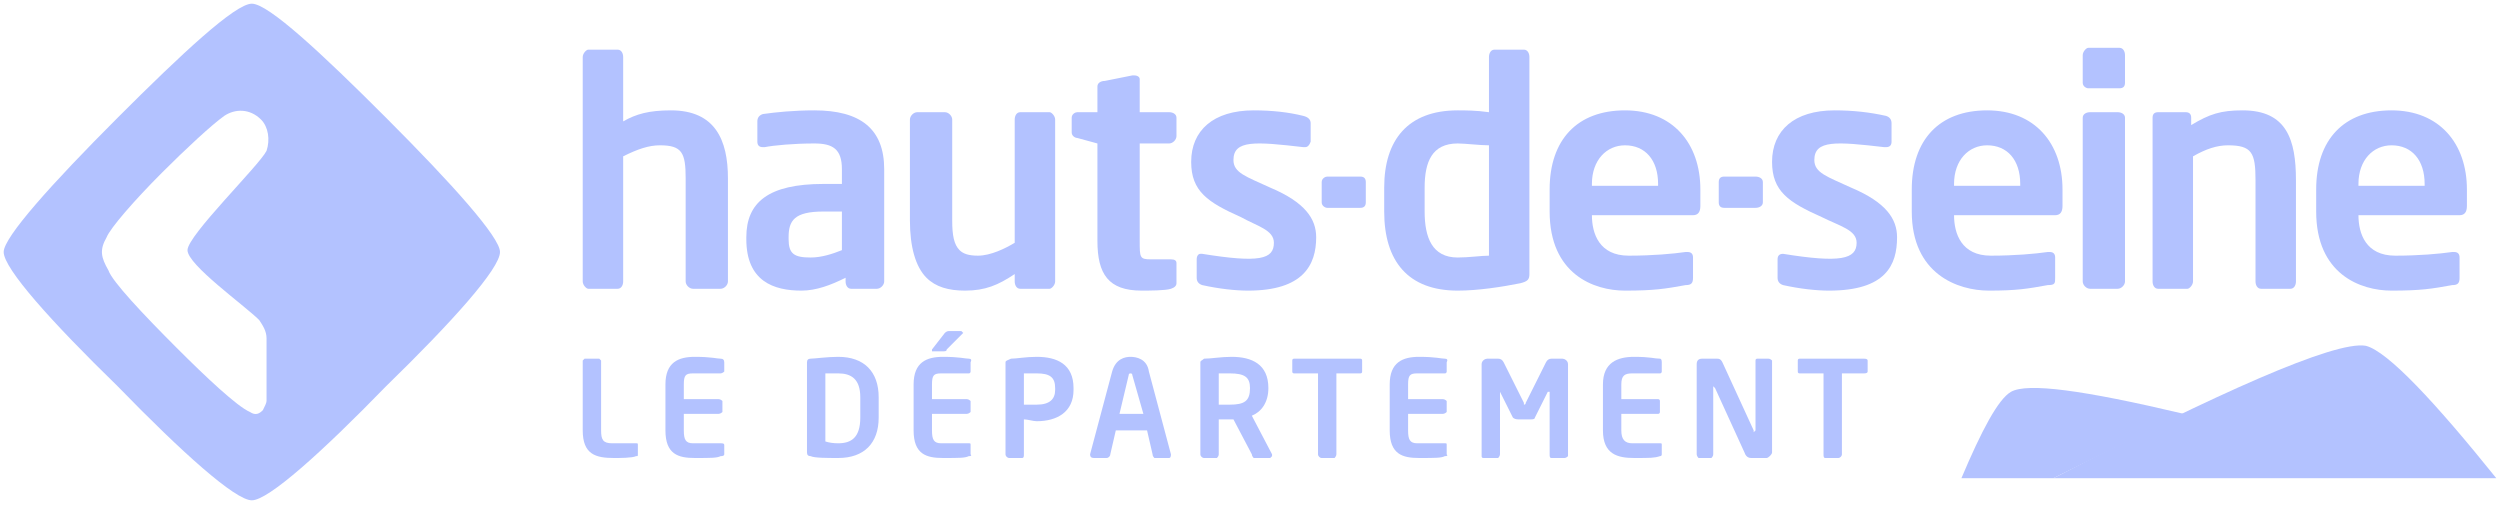
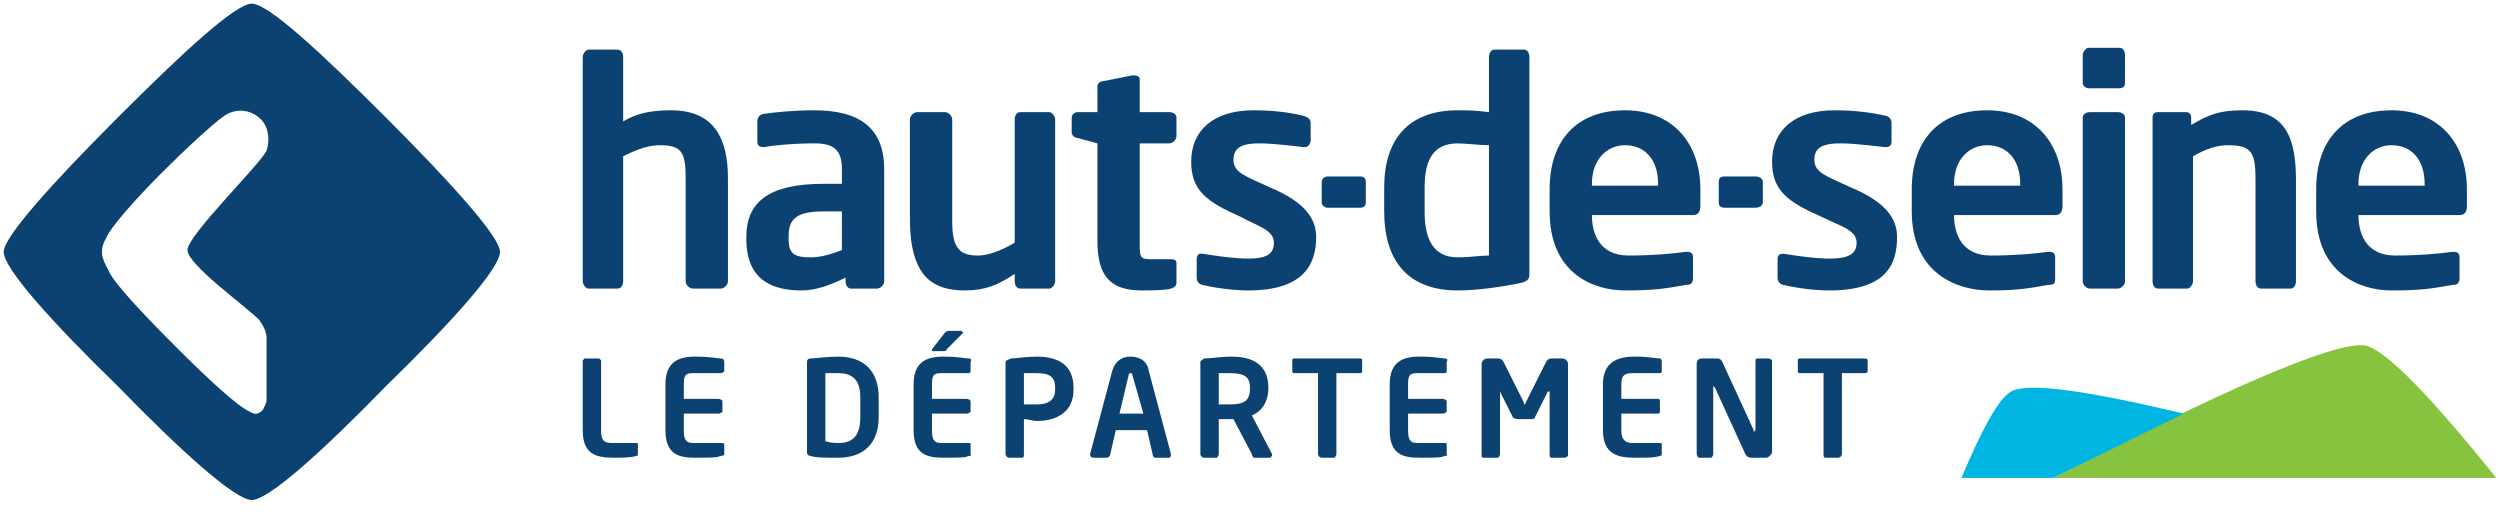
- <svg xmlns="http://www.w3.org/2000/svg" width="233" height="48" viewBox="0 0 233 48" fill="none">
-   <path d="M67.159 26.914H64.589C64.246 26.914 63.904 26.571 63.904 26.228V16.628C63.904 14.228 63.561 13.543 61.505 13.543C60.477 13.543 59.449 13.886 58.079 14.571V26.228C58.079 26.571 57.907 26.914 57.565 26.914H54.824C54.652 26.914 54.31 26.571 54.31 26.228V5.314C54.31 4.971 54.652 4.628 54.824 4.628H57.565C57.907 4.628 58.079 4.971 58.079 5.314V11.314C59.278 10.628 60.477 10.286 62.533 10.286C66.645 10.286 67.844 13.028 67.844 16.628V26.228C67.844 26.571 67.501 26.914 67.159 26.914Z" fill="#B3C2FF" />
-   <path fill-rule="evenodd" clip-rule="evenodd" d="M81.721 26.914H79.323C78.98 26.914 78.809 26.571 78.809 26.229V25.886C77.438 26.571 76.068 27.086 74.697 27.086C72.127 27.086 69.557 26.229 69.557 22.286V22.114C69.557 18.857 71.613 17.143 76.753 17.143H78.466V15.771C78.466 13.886 77.61 13.371 75.896 13.371C74.012 13.371 72.127 13.543 71.271 13.714H71.099C70.757 13.714 70.585 13.543 70.585 13.2V11.314C70.585 10.971 70.757 10.743 71.099 10.629C72.299 10.457 74.012 10.286 75.896 10.286C80.179 10.286 82.407 12 82.407 15.771V26.229C82.407 26.571 82.064 26.914 81.721 26.914ZM78.466 19.714H76.753C74.012 19.714 73.498 20.571 73.498 22.114V22.286C73.498 23.657 74.012 24 75.554 24C76.582 24 77.61 23.657 78.466 23.314V19.714Z" fill="#B3C2FF" />
-   <path d="M97.826 26.914H95.085C94.742 26.914 94.571 26.571 94.571 26.229V25.543C93.029 26.571 91.829 27.086 89.945 27.086C88.403 27.086 87.204 26.743 86.347 25.886C85.319 24.857 84.805 22.971 84.805 20.571V11.143C84.805 10.8 85.148 10.457 85.49 10.457H88.06C88.403 10.457 88.746 10.8 88.746 11.143V20.571C88.746 21.943 88.917 22.8 89.431 23.314C89.774 23.657 90.287 23.828 91.144 23.828C92.343 23.828 93.714 23.143 94.571 22.628V11.143C94.571 10.8 94.742 10.457 95.085 10.457H97.826C97.997 10.457 98.34 10.8 98.34 11.143V26.229C98.34 26.571 97.997 26.914 97.826 26.914Z" fill="#B3C2FF" />
-   <path d="M109.133 26.914C108.619 27.085 107.077 27.085 106.392 27.085C103.308 27.085 102.28 25.543 102.28 22.457V13.371L100.396 12.857C100.224 12.857 99.882 12.685 99.882 12.343V10.971C99.882 10.628 100.224 10.457 100.396 10.457H102.28V8.057C102.28 7.714 102.623 7.543 102.965 7.543L105.535 7.028H105.707C106.049 7.028 106.221 7.2 106.221 7.371V10.457H108.962C109.304 10.457 109.647 10.628 109.647 10.971V12.685C109.647 13.028 109.304 13.371 108.962 13.371H106.221V22.457C106.221 24 106.221 24.171 107.249 24.171H109.133C109.476 24.171 109.647 24.285 109.647 24.514V26.4C109.647 26.628 109.476 26.8 109.133 26.914Z" fill="#B3C2FF" />
-   <path d="M116.329 27.086C115.129 27.086 113.588 26.914 112.046 26.571C111.703 26.457 111.532 26.229 111.532 25.886V24.171C111.532 23.828 111.703 23.657 111.874 23.657H112.046C117.357 24.514 118.727 24.171 118.727 22.628C118.727 21.428 117.185 21.086 115.643 20.229C112.56 18.857 111.018 17.828 111.018 15.086C111.018 12.171 113.074 10.286 116.843 10.286C118.556 10.286 120.098 10.457 121.468 10.8C121.925 10.914 122.154 11.143 122.154 11.486V13.2C122.04 13.543 121.868 13.714 121.64 13.714H121.468C117.014 13.2 114.958 13.028 114.958 14.914C114.958 16.114 116.157 16.457 118.385 17.486C121.64 18.857 122.668 20.4 122.668 22.114C122.668 24.686 121.468 27.086 116.329 27.086Z" fill="#B3C2FF" />
-   <path d="M170.467 27.086C169.268 27.086 167.726 26.914 166.184 26.571C165.841 26.457 165.67 26.229 165.67 25.886V24.171C165.67 23.828 165.841 23.657 166.184 23.657C171.495 24.514 173.037 24.171 173.037 22.628C173.037 21.428 171.495 21.086 169.782 20.229C166.698 18.857 165.156 17.828 165.156 15.086C165.156 12.171 167.212 10.286 170.981 10.286C172.694 10.286 174.236 10.457 175.778 10.8C176.121 10.914 176.292 11.143 176.292 11.486V13.2C176.292 13.543 176.121 13.714 175.778 13.714H175.607C171.152 13.2 169.096 13.028 169.096 14.914C169.096 16.114 170.296 16.457 172.523 17.486C175.778 18.857 176.806 20.4 176.806 22.114C176.806 24.686 175.778 27.086 170.467 27.086Z" fill="#B3C2FF" />
-   <path d="M126.779 19.371H123.696C123.524 19.371 123.182 19.2 123.182 18.857V16.971C123.182 16.628 123.524 16.457 123.696 16.457H126.779C127.122 16.457 127.293 16.628 127.293 16.971V18.857C127.293 19.2 127.122 19.371 126.779 19.371Z" fill="#B3C2FF" />
-   <path fill-rule="evenodd" clip-rule="evenodd" d="M141.685 26.4C139.971 26.743 137.744 27.086 135.86 27.086C131.234 27.086 129.007 24.343 129.007 19.714V17.486C129.007 13.028 131.234 10.286 135.86 10.286C136.545 10.286 137.573 10.286 138.772 10.457V5.314C138.772 4.971 138.943 4.628 139.286 4.628H142.027C142.37 4.628 142.541 4.971 142.541 5.314V25.543C142.541 26.057 142.37 26.228 141.685 26.4ZM138.772 13.543C137.915 13.543 136.545 13.371 135.86 13.371C133.461 13.371 132.776 15.086 132.776 17.486V19.714C132.776 22.114 133.461 24 135.86 24C136.887 24 138.087 23.828 138.772 23.828V13.543Z" fill="#B3C2FF" />
-   <path fill-rule="evenodd" clip-rule="evenodd" d="M157.789 20.057H148.366C148.366 21.771 149.052 23.828 151.793 23.828C154.02 23.828 155.904 23.657 157.104 23.486H157.275C157.618 23.486 157.789 23.657 157.789 24V25.886C157.789 26.4 157.618 26.571 157.104 26.571C155.219 26.914 154.191 27.086 151.45 27.086C148.538 27.086 144.426 25.543 144.426 19.714V17.657C144.426 13.028 146.996 10.286 151.45 10.286C155.904 10.286 158.474 13.371 158.474 17.657V19.2C158.474 19.771 158.246 20.057 157.789 20.057ZM154.534 17.143C154.534 14.914 153.335 13.543 151.45 13.543C149.737 13.543 148.366 14.914 148.366 17.143V17.314H154.534V17.143Z" fill="#B3C2FF" />
-   <path d="M163.614 19.371H160.701C160.359 19.371 160.188 19.2 160.188 18.857V16.971C160.188 16.628 160.359 16.457 160.701 16.457H163.614C163.957 16.457 164.299 16.628 164.299 16.971V18.857C164.299 19.2 163.957 19.371 163.614 19.371Z" fill="#B3C2FF" />
-   <path fill-rule="evenodd" clip-rule="evenodd" d="M191.54 20.057H182.117C182.117 21.771 182.802 23.828 185.543 23.828C187.771 23.828 189.655 23.657 190.854 23.486H191.026C191.368 23.486 191.54 23.657 191.54 24V25.886C191.54 26.4 191.54 26.571 190.854 26.571C188.97 26.914 187.942 27.086 185.372 27.086C182.46 27.086 178.177 25.543 178.177 19.714V17.657C178.177 13.028 180.746 10.286 185.201 10.286C189.655 10.286 192.225 13.371 192.225 17.657V19.2C192.225 19.771 191.997 20.057 191.54 20.057ZM188.285 17.143C188.285 14.914 187.085 13.543 185.201 13.543C183.488 13.543 182.117 14.914 182.117 17.143V17.314H188.285V17.143Z" fill="#B3C2FF" />
-   <path d="M197.536 8.228H194.624C194.452 8.228 194.11 8.057 194.11 7.714V5.143C194.11 4.8 194.452 4.457 194.624 4.457H197.536C197.879 4.457 198.05 4.8 198.05 5.143V7.714C198.05 8.057 197.879 8.228 197.536 8.228ZM197.365 26.914H194.795C194.452 26.914 194.11 26.571 194.11 26.229V10.971C194.11 10.629 194.452 10.457 194.795 10.457H197.365C197.707 10.457 198.05 10.629 198.05 10.971V26.229C198.05 26.571 197.707 26.914 197.365 26.914Z" fill="#B3C2FF" />
-   <path d="M213.469 26.914H210.728C210.385 26.914 210.214 26.571 210.214 26.229V16.8C210.214 14.229 209.871 13.543 207.644 13.543C206.616 13.543 205.588 13.886 204.389 14.571V26.229C204.389 26.571 204.046 26.914 203.875 26.914H201.134C200.791 26.914 200.62 26.571 200.62 26.229V10.971C200.62 10.629 200.791 10.457 201.134 10.457H203.704C204.046 10.457 204.218 10.629 204.218 10.971V11.657C205.931 10.629 206.959 10.286 209.015 10.286C213.126 10.286 213.983 13.028 213.983 16.8V26.229C213.983 26.571 213.812 26.914 213.469 26.914Z" fill="#B3C2FF" />
-   <path fill-rule="evenodd" clip-rule="evenodd" d="M229.231 20.057H219.808C219.808 21.771 220.493 23.828 223.235 23.828C225.462 23.828 227.346 23.657 228.546 23.486H228.717C229.06 23.486 229.231 23.657 229.231 24V25.886C229.231 26.4 229.06 26.571 228.546 26.571C226.661 26.914 225.633 27.086 222.892 27.086C219.979 27.086 215.868 25.543 215.868 19.714V17.657C215.868 13.028 218.438 10.286 222.892 10.286C227.346 10.286 229.916 13.371 229.916 17.657V19.2C229.916 19.771 229.688 20.057 229.231 20.057ZM225.976 17.143C225.976 14.914 224.777 13.543 222.892 13.543C221.179 13.543 219.808 14.914 219.808 17.143V17.314H225.976V17.143Z" fill="#B3C2FF" />
-   <path d="M59.278 42.514C58.935 42.686 57.736 42.686 57.222 42.686C55.509 42.686 54.31 42.343 54.31 40.114V33.6L54.481 33.429H55.852L56.023 33.6V40.114C56.023 40.972 56.194 41.314 57.051 41.314H59.278C59.449 41.314 59.449 41.314 59.449 41.486V42.343C59.449 42.514 59.449 42.514 59.278 42.514Z" fill="#B3C2FF" />
-   <path d="M67.159 42.514C66.816 42.685 66.302 42.685 64.76 42.685C63.218 42.685 62.019 42.343 62.019 40.114V35.828C62.019 33.771 63.218 33.257 64.76 33.257C66.302 33.257 66.816 33.428 67.159 33.428C67.387 33.428 67.501 33.543 67.501 33.771V34.628C67.501 34.628 67.33 34.8 67.159 34.8H64.589C63.904 34.8 63.732 34.971 63.732 35.828V37.2H66.987C67.159 37.2 67.33 37.371 67.33 37.371V38.4C67.33 38.4 67.159 38.571 66.987 38.571H63.732V40.114C63.732 40.971 63.904 41.314 64.589 41.314H67.159C67.33 41.314 67.501 41.314 67.501 41.485V42.343C67.501 42.457 67.387 42.514 67.159 42.514Z" fill="#B3C2FF" />
-   <path fill-rule="evenodd" clip-rule="evenodd" d="M78.124 42.685C77.096 42.685 75.896 42.685 75.554 42.514C75.325 42.514 75.211 42.4 75.211 42.171V33.771C75.211 33.543 75.325 33.428 75.554 33.428C75.896 33.428 77.096 33.257 78.124 33.257C80.522 33.257 81.893 34.628 81.893 37.028V38.914C81.893 41.314 80.522 42.685 78.124 42.685ZM80.179 37.028C80.179 35.314 79.323 34.8 78.124 34.8C77.667 34.8 77.267 34.8 76.924 34.8V41.143C77.267 41.257 77.667 41.314 78.124 41.314C79.323 41.314 80.179 40.8 80.179 38.914V37.028Z" fill="#B3C2FF" />
-   <path d="M90.287 42.514C89.945 42.685 89.431 42.685 87.889 42.685C86.347 42.685 85.148 42.343 85.148 40.114V35.828C85.148 33.771 86.347 33.257 87.889 33.257C89.431 33.257 89.945 33.428 90.287 33.428C90.516 33.428 90.573 33.543 90.459 33.771V34.628C90.459 34.628 90.459 34.8 90.287 34.8H87.718C87.032 34.8 86.861 34.971 86.861 35.828V37.2H90.116C90.287 37.2 90.459 37.371 90.459 37.371V38.4C90.459 38.4 90.287 38.571 90.116 38.571H86.861V40.114C86.861 40.971 87.032 41.314 87.718 41.314H90.287C90.459 41.314 90.459 41.314 90.459 41.486V42.343C90.573 42.457 90.516 42.514 90.287 42.514ZM89.774 31.028L88.232 32.571C88.232 32.743 88.06 32.743 87.889 32.743H86.861V32.571L88.06 31.028C88.06 31.028 88.232 30.857 88.403 30.857H89.602L89.774 31.028Z" fill="#B3C2FF" />
-   <path fill-rule="evenodd" clip-rule="evenodd" d="M96.626 39.257C96.284 39.257 95.77 39.085 95.427 39.085V42.343C95.427 42.514 95.427 42.685 95.256 42.685H94.057C93.885 42.685 93.714 42.514 93.714 42.343V33.771C93.714 33.6 93.885 33.6 94.228 33.428C94.742 33.428 95.599 33.257 96.626 33.257C98.511 33.257 100.053 33.943 100.053 36.171V36.343C100.053 38.4 98.511 39.257 96.626 39.257ZM98.34 36.171C98.34 35.143 97.826 34.8 96.626 34.8C96.284 34.8 95.77 34.8 95.427 34.8V37.714C95.599 37.714 96.284 37.714 96.626 37.714C97.826 37.714 98.34 37.2 98.34 36.343V36.171Z" fill="#B3C2FF" />
-   <path fill-rule="evenodd" clip-rule="evenodd" d="M108.962 42.685H107.591C107.477 42.571 107.42 42.457 107.42 42.343L106.906 40.114H103.993L103.479 42.343C103.479 42.514 103.308 42.685 103.137 42.685H101.937C101.709 42.685 101.595 42.571 101.595 42.343L103.651 34.628C103.993 33.428 104.85 33.257 105.364 33.257C105.878 33.257 106.906 33.428 107.077 34.628L109.133 42.343C109.133 42.571 109.076 42.685 108.962 42.685ZM105.535 34.971C105.535 34.857 105.478 34.8 105.364 34.8C105.25 34.8 105.193 34.857 105.193 34.971L104.336 38.571H106.563L105.535 34.971Z" fill="#B3C2FF" />
-   <path fill-rule="evenodd" clip-rule="evenodd" d="M118.385 42.685H116.843C116.843 42.685 116.671 42.514 116.671 42.343L114.958 39.085H114.787C114.444 39.085 113.93 39.085 113.588 39.085V42.343C113.588 42.457 113.53 42.571 113.416 42.685H112.217C112.046 42.685 111.874 42.514 111.874 42.343V33.771C111.874 33.6 112.046 33.6 112.217 33.428C112.902 33.428 113.759 33.257 114.787 33.257C116.671 33.257 118.213 33.943 118.213 36.171C118.213 37.543 117.528 38.4 116.671 38.743L118.556 42.343V42.514L118.385 42.685ZM116.5 36.171C116.5 35.143 115.986 34.8 114.615 34.8C114.444 34.8 113.759 34.8 113.588 34.8V37.714C113.759 37.714 114.444 37.714 114.615 37.714C115.986 37.714 116.5 37.371 116.5 36.171Z" fill="#B3C2FF" />
-   <path d="M126.779 34.8H124.552V42.343C124.552 42.514 124.381 42.686 124.381 42.686H123.182C123.01 42.686 122.839 42.514 122.839 42.343V34.8H120.612C120.498 34.8 120.44 34.743 120.44 34.629V33.6C120.44 33.486 120.498 33.429 120.612 33.429H126.779C126.894 33.429 126.951 33.486 126.951 33.6V34.629C126.951 34.743 126.894 34.8 126.779 34.8Z" fill="#B3C2FF" />
-   <path d="M134.66 42.514C134.318 42.685 133.804 42.685 132.262 42.685C130.72 42.685 129.521 42.343 129.521 40.114V35.828C129.521 33.771 130.72 33.257 132.262 33.257C133.804 33.257 134.318 33.428 134.66 33.428C134.889 33.428 134.946 33.543 134.832 33.771V34.628C134.832 34.628 134.832 34.8 134.66 34.8H132.09C131.405 34.8 131.234 34.971 131.234 35.828V37.2H134.489C134.66 37.2 134.832 37.371 134.832 37.371V38.4C134.832 38.4 134.66 38.571 134.489 38.571H131.234V40.114C131.234 40.971 131.405 41.314 132.09 41.314H134.66C134.832 41.314 134.832 41.314 134.832 41.485V42.343C134.946 42.457 134.889 42.514 134.66 42.514Z" fill="#B3C2FF" />
-   <path d="M145.796 42.686H144.597C144.426 42.686 144.426 42.514 144.426 42.343V36.686V36.514H144.254L143.055 38.914C143.055 39.029 142.941 39.086 142.713 39.086H141.513C141.285 39.086 141.114 39.029 140.999 38.914L139.8 36.514V36.686V42.343C139.8 42.514 139.629 42.686 139.629 42.686H138.258C138.144 42.686 138.087 42.629 138.087 42.514V33.943C138.087 33.6 138.429 33.429 138.601 33.429H139.629C139.857 33.429 140.028 33.543 140.143 33.772L142.027 37.543C142.027 37.657 142.027 37.714 142.027 37.714C142.141 37.714 142.199 37.657 142.199 37.543L144.083 33.772C144.197 33.543 144.369 33.429 144.597 33.429H145.625C145.796 33.429 146.139 33.6 146.139 33.943V42.514C146.025 42.629 145.911 42.686 145.796 42.686Z" fill="#B3C2FF" />
-   <path d="M154.705 42.514C154.191 42.685 153.849 42.685 152.307 42.685C150.765 42.685 149.394 42.343 149.394 40.114V35.828C149.394 33.771 150.765 33.257 152.307 33.257C153.849 33.257 154.191 33.428 154.705 33.428C154.819 33.428 154.877 33.543 154.877 33.771V34.628C154.877 34.628 154.877 34.8 154.705 34.8H152.135C151.45 34.8 151.107 34.971 151.107 35.828V37.2H154.534C154.705 37.2 154.705 37.371 154.705 37.371V38.4C154.705 38.4 154.705 38.571 154.534 38.571H151.107V40.114C151.107 40.971 151.45 41.314 152.135 41.314H154.705C154.877 41.314 154.877 41.314 154.877 41.485V42.343C154.877 42.457 154.819 42.514 154.705 42.514Z" fill="#B3C2FF" />
-   <path d="M164.642 42.686H163.271C163.1 42.686 162.757 42.686 162.586 42.172L159.845 36.172L159.673 36V36.172V42.343C159.673 42.457 159.616 42.572 159.502 42.686H158.303C158.303 42.686 158.132 42.514 158.132 42.343V33.943C158.132 33.6 158.303 33.429 158.646 33.429H160.016C160.187 33.429 160.359 33.429 160.53 33.772L163.443 40.114V40.286L163.614 40.114V33.6C163.614 33.486 163.671 33.429 163.785 33.429H164.813C164.927 33.429 165.042 33.486 165.156 33.6V42.172C165.156 42.343 164.813 42.686 164.642 42.686Z" fill="#B3C2FF" />
-   <path d="M173.722 34.8H171.666V42.343C171.666 42.514 171.495 42.686 171.324 42.686H170.124C169.953 42.686 169.953 42.514 169.953 42.343V34.8H167.726C167.612 34.8 167.554 34.743 167.554 34.629V33.6C167.554 33.486 167.612 33.429 167.726 33.429H173.722C173.951 33.429 174.065 33.486 174.065 33.6V34.629C174.065 34.743 173.951 34.8 173.722 34.8Z" fill="#B3C2FF" />
-   <path fill-rule="evenodd" clip-rule="evenodd" d="M46.6 23.486C46.6 25.029 42.146 30 35.978 36C29.982 42.171 25.013 46.629 23.471 46.629C21.929 46.629 16.961 42.171 10.965 36C4.797 30 0.343 25.029 0.343 23.486C0.343 22.114 4.797 17.143 10.965 10.971C16.961 4.971 21.929 0.343 23.471 0.343C25.013 0.343 29.982 4.971 35.978 10.971C42.146 17.143 46.6 22.114 46.6 23.486ZM17.475 23.314C17.475 21.943 24.157 15.428 24.842 14.057C25.185 13.028 25.013 11.829 24.328 11.143C23.3 10.114 21.929 10.114 20.901 10.8C19.702 11.657 17.304 13.886 15.076 16.114C12.507 18.686 10.279 21.257 9.937 22.114C9.251 23.314 9.423 24 10.108 25.2C10.451 26.229 13.363 29.314 16.447 32.4C19.188 35.143 22.101 37.886 23.3 38.4C23.814 38.743 24.157 38.571 24.499 38.228C24.671 37.886 24.842 37.543 24.842 37.371V31.543C24.842 30.857 24.499 30.343 24.157 29.828C22.786 28.457 17.475 24.686 17.475 23.314Z" fill="#B3C2FF" />
-   <path d="M191.368 44.571C191.597 44.457 191.825 44.343 192.054 44.228C206.274 36.857 217.581 31.714 220.493 32.228C222.549 32.743 227.004 37.543 232.657 44.571H191.368Z" fill="#B3C2FF" />
-   <path d="M192.054 44.228C191.825 44.343 191.597 44.457 191.368 44.571H182.802C184.687 40.114 186.229 37.2 187.428 36.514C188.97 35.657 194.11 36.343 203.532 38.571C203.532 38.571 193.767 43.371 192.054 44.228Z" fill="#B3C2FF" />
+ <svg xmlns="http://www.w3.org/2000/svg" version="1.2" viewBox="0 0 136 28" width="136" height="28">
+   <style>
+ 		.s0 { fill: #0c4271 } 
+ 		.s1 { fill: #86c33f } 
+ 		.s2 { fill: #00b5e2 } 
+ 	</style>
+   <g id="Logo couleur.tif">
+     <g id="&lt;Group&gt;">
+       <g id="&lt;Group&gt;">
+         <path id="&lt;Path&gt;" class="s0" d="m39.2 15.7h-1.5c-0.2 0-0.4-0.2-0.4-0.4v-5.6c0-1.4-0.2-1.8-1.4-1.8-0.6 0-1.2 0.2-2 0.6v6.8c0 0.2-0.1 0.4-0.3 0.4h-1.6c-0.1 0-0.3-0.2-0.3-0.4v-12.2c0-0.2 0.2-0.4 0.3-0.4h1.6c0.2 0 0.3 0.2 0.3 0.4v3.5c0.7-0.4 1.4-0.6 2.6-0.6 2.4 0 3.1 1.6 3.1 3.7v5.6c0 0.2-0.2 0.4-0.4 0.4z" />
+         <path id="&lt;Compound Path&gt;" fill-rule="evenodd" class="s0" d="m47.7 15.7h-1.4c-0.2 0-0.3-0.2-0.3-0.4v-0.2c-0.8 0.4-1.6 0.7-2.4 0.7-1.5 0-3-0.5-3-2.8v-0.1c0-1.9 1.2-2.9 4.2-2.9h1v-0.8c0-1.1-0.5-1.4-1.5-1.4-1.1 0-2.2 0.1-2.7 0.2h-0.1c-0.2 0-0.3-0.1-0.3-0.3v-1.1q0-0.3 0.3-0.4c0.7-0.1 1.7-0.2 2.8-0.2 2.5 0 3.8 1 3.8 3.2v6.1c0 0.2-0.2 0.4-0.4 0.4zm-1.9-4.2h-1c-1.6 0-1.9 0.5-1.9 1.4v0.1c0 0.8 0.3 1 1.2 1 0.6 0 1.2-0.2 1.7-0.4z" />
+         <path id="&lt;Path&gt;" class="s0" d="m57.1 15.7h-1.6c-0.2 0-0.3-0.2-0.3-0.4v-0.4c-0.9 0.6-1.6 0.9-2.7 0.9-0.9 0-1.6-0.2-2.1-0.7-0.6-0.6-0.9-1.7-0.9-3.1v-5.5c0-0.2 0.2-0.4 0.4-0.4h1.5c0.2 0 0.4 0.2 0.4 0.4v5.5c0 0.8 0.1 1.3 0.4 1.6 0.2 0.2 0.5 0.3 1 0.3 0.7 0 1.5-0.4 2-0.7v-6.7c0-0.2 0.1-0.4 0.3-0.4h1.6c0.1 0 0.3 0.2 0.3 0.4v8.8c0 0.2-0.2 0.4-0.3 0.4z" />
+         <path id="&lt;Path&gt;" class="s0" d="m63.7 15.7c-0.3 0.1-1.2 0.1-1.6 0.1-1.8 0-2.4-0.9-2.4-2.7v-5.3l-1.1-0.3c-0.1 0-0.3-0.1-0.3-0.3v-0.8c0-0.2 0.2-0.3 0.3-0.3h1.1v-1.4c0-0.2 0.2-0.3 0.4-0.3l1.5-0.3h0.1c0.2 0 0.3 0.1 0.3 0.2v1.8h1.6c0.2 0 0.4 0.1 0.4 0.3v1c0 0.2-0.2 0.4-0.4 0.4h-1.6v5.3c0 0.9 0 1 0.6 1h1.1q0.3 0 0.3 0.2v1.1q0 0.2-0.3 0.3z" />
+         <path id="&lt;Path&gt;" class="s0" d="m67.9 15.8c-0.7 0-1.6-0.1-2.5-0.3q-0.3-0.1-0.3-0.4v-1c0-0.2 0.1-0.3 0.2-0.3h0.1c3.1 0.5 3.9 0.3 3.9-0.6 0-0.7-0.9-0.9-1.8-1.4-1.8-0.8-2.7-1.4-2.7-3 0-1.7 1.2-2.8 3.4-2.8 1 0 1.9 0.1 2.7 0.3q0.4 0.1 0.4 0.4v1q-0.1 0.3-0.3 0.3h-0.1c-2.6-0.3-3.8-0.4-3.8 0.7 0 0.7 0.7 0.9 2 1.5 1.9 0.8 2.5 1.7 2.5 2.7 0 1.5-0.7 2.9-3.7 2.9z" />
+         <path id="&lt;Path&gt;" class="s0" d="m99.5 15.8c-0.7 0-1.6-0.1-2.5-0.3q-0.3-0.1-0.3-0.4v-1c0-0.2 0.1-0.3 0.3-0.3 3.1 0.5 4 0.3 4-0.6 0-0.7-0.9-0.9-1.9-1.4-1.8-0.8-2.7-1.4-2.7-3 0-1.7 1.2-2.8 3.4-2.8 1 0 1.9 0.1 2.8 0.3q0.3 0.1 0.3 0.4v1q0 0.3-0.3 0.3h-0.1c-2.6-0.3-3.8-0.4-3.8 0.7 0 0.7 0.7 0.9 2 1.5 1.9 0.8 2.5 1.7 2.5 2.7 0 1.5-0.6 2.9-3.7 2.9z" />
+         <path id="&lt;Path&gt;" class="s0" d="m74 11.3h-1.8c-0.1 0-0.3-0.1-0.3-0.3v-1.1c0-0.2 0.2-0.3 0.3-0.3h1.8c0.2 0 0.3 0.1 0.3 0.3v1.1c0 0.2-0.1 0.3-0.3 0.3z" />
+         <path id="&lt;Compound Path&gt;" fill-rule="evenodd" class="s0" d="m82.7 15.4c-1 0.2-2.3 0.4-3.4 0.4-2.7 0-4-1.6-4-4.3v-1.3c0-2.6 1.3-4.2 4-4.2 0.4 0 1 0 1.7 0.1v-3c0-0.2 0.1-0.4 0.3-0.4h1.6c0.2 0 0.3 0.2 0.3 0.4v11.8c0 0.3-0.1 0.4-0.5 0.5zm-1.7-7.5c-0.5 0-1.3-0.1-1.7-0.1-1.4 0-1.8 1-1.8 2.4v1.3c0 1.4 0.4 2.5 1.8 2.5 0.6 0 1.3-0.1 1.7-0.1z" />
+         <path id="&lt;Compound Path&gt;" fill-rule="evenodd" class="s0" d="m92.1 11.7h-5.5c0 1 0.4 2.2 2 2.2 1.3 0 2.4-0.1 3.1-0.2h0.1c0.2 0 0.3 0.1 0.3 0.3v1.1c0 0.3-0.1 0.4-0.4 0.4-1.1 0.2-1.7 0.3-3.3 0.3-1.7 0-4.1-0.9-4.1-4.3v-1.2c0-2.7 1.5-4.3 4.1-4.3 2.6 0 4.1 1.8 4.1 4.3v0.9q0 0.5-0.4 0.5zm-1.9-1.7c0-1.3-0.7-2.1-1.8-2.1-1 0-1.8 0.8-1.8 2.1v0.1h3.6z" />
+         <path id="&lt;Path&gt;" class="s0" d="m95.5 11.3h-1.7c-0.2 0-0.3-0.1-0.3-0.3v-1.1c0-0.2 0.1-0.3 0.3-0.3h1.7c0.2 0 0.4 0.1 0.4 0.3v1.1c0 0.2-0.2 0.3-0.4 0.3z" />
+         <path id="&lt;Compound Path&gt;" fill-rule="evenodd" class="s0" d="m111.8 11.7h-5.5c0 1 0.4 2.2 2 2.2 1.3 0 2.4-0.1 3.1-0.2h0.1c0.2 0 0.3 0.1 0.3 0.3v1.1c0 0.3 0 0.4-0.4 0.4-1.1 0.2-1.7 0.3-3.2 0.3-1.7 0-4.2-0.9-4.2-4.3v-1.2c0-2.7 1.5-4.3 4.1-4.3 2.6 0 4.1 1.8 4.1 4.3v0.9q0 0.5-0.4 0.5zm-1.9-1.7c0-1.3-0.7-2.1-1.8-2.1-1 0-1.8 0.8-1.8 2.1v0.1h3.6z" />
+         <path id="&lt;Compound Path&gt;" class="s0" d="m115.3 4.8h-1.7c-0.1 0-0.3-0.1-0.3-0.3v-1.5c0-0.2 0.2-0.4 0.3-0.4h1.7c0.2 0 0.3 0.2 0.3 0.4v1.5c0 0.2-0.1 0.3-0.3 0.3zm-0.1 10.9h-1.5c-0.2 0-0.4-0.2-0.4-0.4v-8.9c0-0.2 0.2-0.3 0.4-0.3h1.5c0.2 0 0.4 0.1 0.4 0.3v8.9c0 0.2-0.2 0.4-0.4 0.4z" />
+         <path id="&lt;Path&gt;" class="s0" d="m124.6 15.7h-1.6c-0.2 0-0.3-0.2-0.3-0.4v-5.5c0-1.5-0.2-1.9-1.5-1.9-0.6 0-1.2 0.2-1.9 0.6v6.8c0 0.2-0.2 0.4-0.3 0.4h-1.6c-0.2 0-0.3-0.2-0.3-0.4v-8.9c0-0.2 0.1-0.3 0.3-0.3h1.5c0.2 0 0.3 0.1 0.3 0.3v0.4c1-0.6 1.6-0.8 2.8-0.8 2.4 0 2.9 1.6 2.9 3.8v5.5c0 0.2-0.1 0.4-0.3 0.4z" />
+         <path id="&lt;Compound Path&gt;" fill-rule="evenodd" class="s0" d="m133.8 11.7h-5.5c0 1 0.4 2.2 2 2.2 1.3 0 2.4-0.1 3.1-0.2h0.1c0.2 0 0.3 0.1 0.3 0.3v1.1c0 0.3-0.1 0.4-0.4 0.4-1.1 0.2-1.7 0.3-3.3 0.3-1.7 0-4.1-0.9-4.1-4.3v-1.2c0-2.7 1.5-4.3 4.1-4.3 2.6 0 4.1 1.8 4.1 4.3v0.9q0 0.5-0.4 0.5zm-1.9-1.7c0-1.3-0.7-2.1-1.8-2.1-1 0-1.8 0.8-1.8 2.1v0.1h3.6z" />
+         <path id="&lt;Path&gt;" class="s0" d="m34.6 24.8c-0.2 0.1-0.9 0.1-1.2 0.1-1 0-1.7-0.2-1.7-1.5v-3.8c0 0 0.1-0.1 0.1-0.1h0.8c0 0 0.1 0.1 0.1 0.1v3.8c0 0.5 0.1 0.7 0.6 0.7h1.3c0.1 0 0.1 0 0.1 0.1v0.5c0 0.1 0 0.1-0.1 0.1z" />
+         <path id="&lt;Path&gt;" class="s0" d="m39.2 24.8c-0.2 0.1-0.5 0.1-1.4 0.1-0.9 0-1.6-0.2-1.6-1.5v-2.5c0-1.2 0.7-1.5 1.6-1.5 0.9 0 1.2 0.1 1.4 0.1q0.2 0 0.2 0.2v0.5c0 0-0.1 0.1-0.2 0.1h-1.5c-0.4 0-0.5 0.1-0.5 0.6v0.8h1.9c0.1 0 0.2 0.1 0.2 0.1v0.6c0 0-0.1 0.1-0.2 0.1h-1.9v0.9c0 0.5 0.1 0.7 0.5 0.7h1.5c0.1 0 0.2 0 0.2 0.1v0.5q0 0.1-0.2 0.1z" />
+         <path id="&lt;Compound Path&gt;" fill-rule="evenodd" class="s0" d="m45.6 24.9c-0.6 0-1.3 0-1.5-0.1q-0.2 0-0.2-0.2v-4.9q0-0.2 0.2-0.2c0.2 0 0.9-0.1 1.5-0.1 1.4 0 2.2 0.8 2.2 2.2v1.1c0 1.4-0.8 2.2-2.2 2.2zm1.2-3.3c0-1-0.5-1.3-1.2-1.3q-0.4 0-0.7 0v3.7q0.3 0.1 0.7 0.1c0.7 0 1.2-0.3 1.2-1.4z" />
+         <path id="&lt;Compound Path&gt;" class="s0" d="m52.7 24.8c-0.2 0.1-0.5 0.1-1.4 0.1-0.9 0-1.6-0.2-1.6-1.5v-2.5c0-1.2 0.7-1.5 1.6-1.5 0.9 0 1.2 0.1 1.4 0.1q0.2 0 0.1 0.2v0.5c0 0 0 0.1-0.1 0.1h-1.5c-0.4 0-0.5 0.1-0.5 0.6v0.8h1.9c0.1 0 0.2 0.1 0.2 0.1v0.6c0 0-0.1 0.1-0.2 0.1h-1.9v0.9c0 0.5 0.1 0.7 0.5 0.7h1.5c0.1 0 0.1 0 0.1 0.1v0.5q0.1 0.1-0.1 0.1zm-0.3-6.7l-0.9 0.9c0 0.1-0.1 0.1-0.2 0.1h-0.6v-0.1l0.7-0.9c0 0 0.1-0.1 0.2-0.1h0.7l0.1 0.1z" />
+         <path id="&lt;Compound Path&gt;" fill-rule="evenodd" class="s0" d="m56.4 22.9c-0.2 0-0.5-0.1-0.7-0.1v1.9c0 0.1 0 0.2-0.1 0.2h-0.7c-0.1 0-0.2-0.1-0.2-0.2v-5c0-0.1 0.1-0.1 0.3-0.2 0.3 0 0.8-0.1 1.4-0.1 1.1 0 2 0.4 2 1.7v0.1c0 1.2-0.9 1.7-2 1.7zm1-1.8c0-0.6-0.3-0.8-1-0.8-0.2 0-0.5 0-0.7 0v1.7c0.1 0 0.5 0 0.7 0 0.7 0 1-0.3 1-0.8z" />
+         <path id="&lt;Compound Path&gt;" fill-rule="evenodd" class="s0" d="m63.6 24.9h-0.8q-0.1-0.1-0.1-0.2l-0.3-1.3h-1.7l-0.3 1.3c0 0.1-0.1 0.2-0.2 0.2h-0.7q-0.2 0-0.2-0.2l1.2-4.5c0.2-0.7 0.7-0.8 1-0.8 0.3 0 0.9 0.1 1 0.8l1.2 4.5q0 0.2-0.1 0.2zm-2-4.5q0-0.1-0.1-0.1-0.1 0-0.1 0.1l-0.5 2.1h1.3z" />
+         <path id="&lt;Compound Path&gt;" fill-rule="evenodd" class="s0" d="m69.1 24.9h-0.9c0 0-0.1-0.1-0.1-0.2l-1-1.9h-0.1c-0.2 0-0.5 0-0.7 0v1.9q0 0.1-0.1 0.2h-0.7c-0.1 0-0.2-0.1-0.2-0.2v-5c0-0.1 0.1-0.1 0.2-0.2 0.4 0 0.9-0.1 1.5-0.1 1.1 0 2 0.4 2 1.7 0 0.8-0.4 1.3-0.9 1.5l1.1 2.1v0.1zm-1.1-3.8c0-0.6-0.3-0.8-1.1-0.8-0.1 0-0.5 0-0.6 0v1.7c0.1 0 0.5 0 0.6 0 0.8 0 1.1-0.2 1.1-0.9z" />
+         <path id="&lt;Path&gt;" class="s0" d="m74 20.3h-1.3v4.4c0 0.1-0.1 0.2-0.1 0.2h-0.7c-0.1 0-0.2-0.1-0.2-0.2v-4.4h-1.3q-0.1 0-0.1-0.1v-0.6q0-0.1 0.1-0.1h3.6q0.1 0 0.1 0.1v0.6q0 0.1-0.1 0.1z" />
+         <path id="&lt;Path&gt;" class="s0" d="m78.6 24.8c-0.2 0.1-0.5 0.1-1.4 0.1-0.9 0-1.6-0.2-1.6-1.5v-2.5c0-1.2 0.7-1.5 1.6-1.5 0.9 0 1.2 0.1 1.4 0.1q0.2 0 0.1 0.2v0.5c0 0 0 0.1-0.1 0.1h-1.5c-0.4 0-0.5 0.1-0.5 0.6v0.8h1.9c0.1 0 0.2 0.1 0.2 0.1v0.6c0 0-0.1 0.1-0.2 0.1h-1.9v0.9c0 0.5 0.1 0.7 0.5 0.7h1.5c0.1 0 0.1 0 0.1 0.1v0.5q0.1 0.1-0.1 0.1z" />
+         <path id="&lt;Path&gt;" class="s0" d="m85.1 24.9h-0.7c-0.1 0-0.1-0.1-0.1-0.2v-3.3-0.1h-0.1l-0.7 1.4q0 0.1-0.2 0.1h-0.7q-0.2 0-0.3-0.1l-0.7-1.4v0.1 3.3c0 0.1-0.1 0.2-0.1 0.2h-0.8q-0.1 0-0.1-0.1v-5c0-0.2 0.2-0.3 0.3-0.3h0.6q0.2 0 0.3 0.2l1.1 2.2q0 0.1 0 0.1 0.1 0 0.1-0.1l1.1-2.2q0.1-0.2 0.3-0.2h0.6c0.1 0 0.3 0.1 0.3 0.3v5q-0.1 0.1-0.2 0.1z" />
+         <path id="&lt;Path&gt;" class="s0" d="m90.3 24.8c-0.3 0.1-0.5 0.1-1.4 0.1-0.9 0-1.7-0.2-1.7-1.5v-2.5c0-1.2 0.8-1.5 1.7-1.5 0.9 0 1.1 0.1 1.4 0.1q0.1 0 0.1 0.2v0.5c0 0 0 0.1-0.1 0.1h-1.5c-0.4 0-0.6 0.1-0.6 0.6v0.8h2c0.1 0 0.1 0.1 0.1 0.1v0.6c0 0 0 0.1-0.1 0.1h-2v0.9c0 0.5 0.2 0.7 0.6 0.7h1.5c0.1 0 0.1 0 0.1 0.1v0.5q0 0.1-0.1 0.1z" />
+         <path id="&lt;Path&gt;" class="s0" d="m96.1 24.9h-0.8c-0.1 0-0.3 0-0.4-0.3l-1.6-3.5-0.1-0.1v0.1 3.6q0 0.1-0.1 0.2h-0.7c0 0-0.1-0.1-0.1-0.2v-4.9c0-0.2 0.1-0.3 0.3-0.3h0.8c0.1 0 0.2 0 0.3 0.2l1.7 3.7v0.1l0.1-0.1v-3.8q0-0.1 0.1-0.1h0.6q0.1 0 0.2 0.1v5c0 0.1-0.2 0.3-0.3 0.3z" />
+         <path id="&lt;Path&gt;" class="s0" d="m101.4 20.3h-1.2v4.4c0 0.1-0.1 0.2-0.2 0.2h-0.7c-0.1 0-0.1-0.1-0.1-0.2v-4.4h-1.3q-0.1 0-0.1-0.1v-0.6q0-0.1 0.1-0.1h3.5q0.2 0 0.2 0.1v0.6q0 0.1-0.2 0.1z" />
+         <path id="&lt;Compound Path&gt;" fill-rule="evenodd" class="s0" d="m27.2 13.7c0 0.9-2.6 3.8-6.2 7.3-3.5 3.6-6.4 6.2-7.3 6.2-0.9 0-3.8-2.6-7.3-6.2-3.6-3.5-6.2-6.4-6.2-7.3 0-0.8 2.6-3.7 6.2-7.3 3.5-3.5 6.4-6.2 7.3-6.2 0.9 0 3.8 2.7 7.3 6.2 3.6 3.6 6.2 6.5 6.2 7.3zm-17-0.1c0-0.8 3.9-4.6 4.3-5.4 0.2-0.6 0.1-1.3-0.3-1.7-0.6-0.6-1.4-0.6-2-0.2-0.7 0.5-2.1 1.8-3.4 3.1-1.5 1.5-2.8 3-3 3.5-0.4 0.7-0.3 1.1 0.1 1.8 0.2 0.6 1.9 2.4 3.7 4.2 1.6 1.6 3.3 3.2 4 3.5 0.3 0.2 0.5 0.1 0.7-0.1 0.1-0.2 0.2-0.4 0.2-0.5v-3.4c0-0.4-0.2-0.7-0.4-1-0.8-0.8-3.9-3-3.9-3.8z" />
+       </g>
+     </g>
+     <g id="&lt;Group&gt;">
+       <path id="&lt;Path&gt;" class="s1" d="m111.7 26q0.2-0.1 0.4-0.2c8.3-4.3 14.9-7.3 16.6-7 1.2 0.3 3.8 3.1 7.1 7.2z" />
+       <g id="&lt;Group&gt;">
+         <g id="&lt;Group&gt;">
+           <path id="&lt;Path&gt;" class="s2" d="m112.1 25.8q-0.2 0.1-0.4 0.2h-5c1.1-2.6 2-4.3 2.7-4.7 0.9-0.5 3.9-0.1 9.4 1.2 0 0-5.7 2.8-6.7 3.3z" />
+         </g>
+       </g>
+     </g>
+   </g>
</svg>
